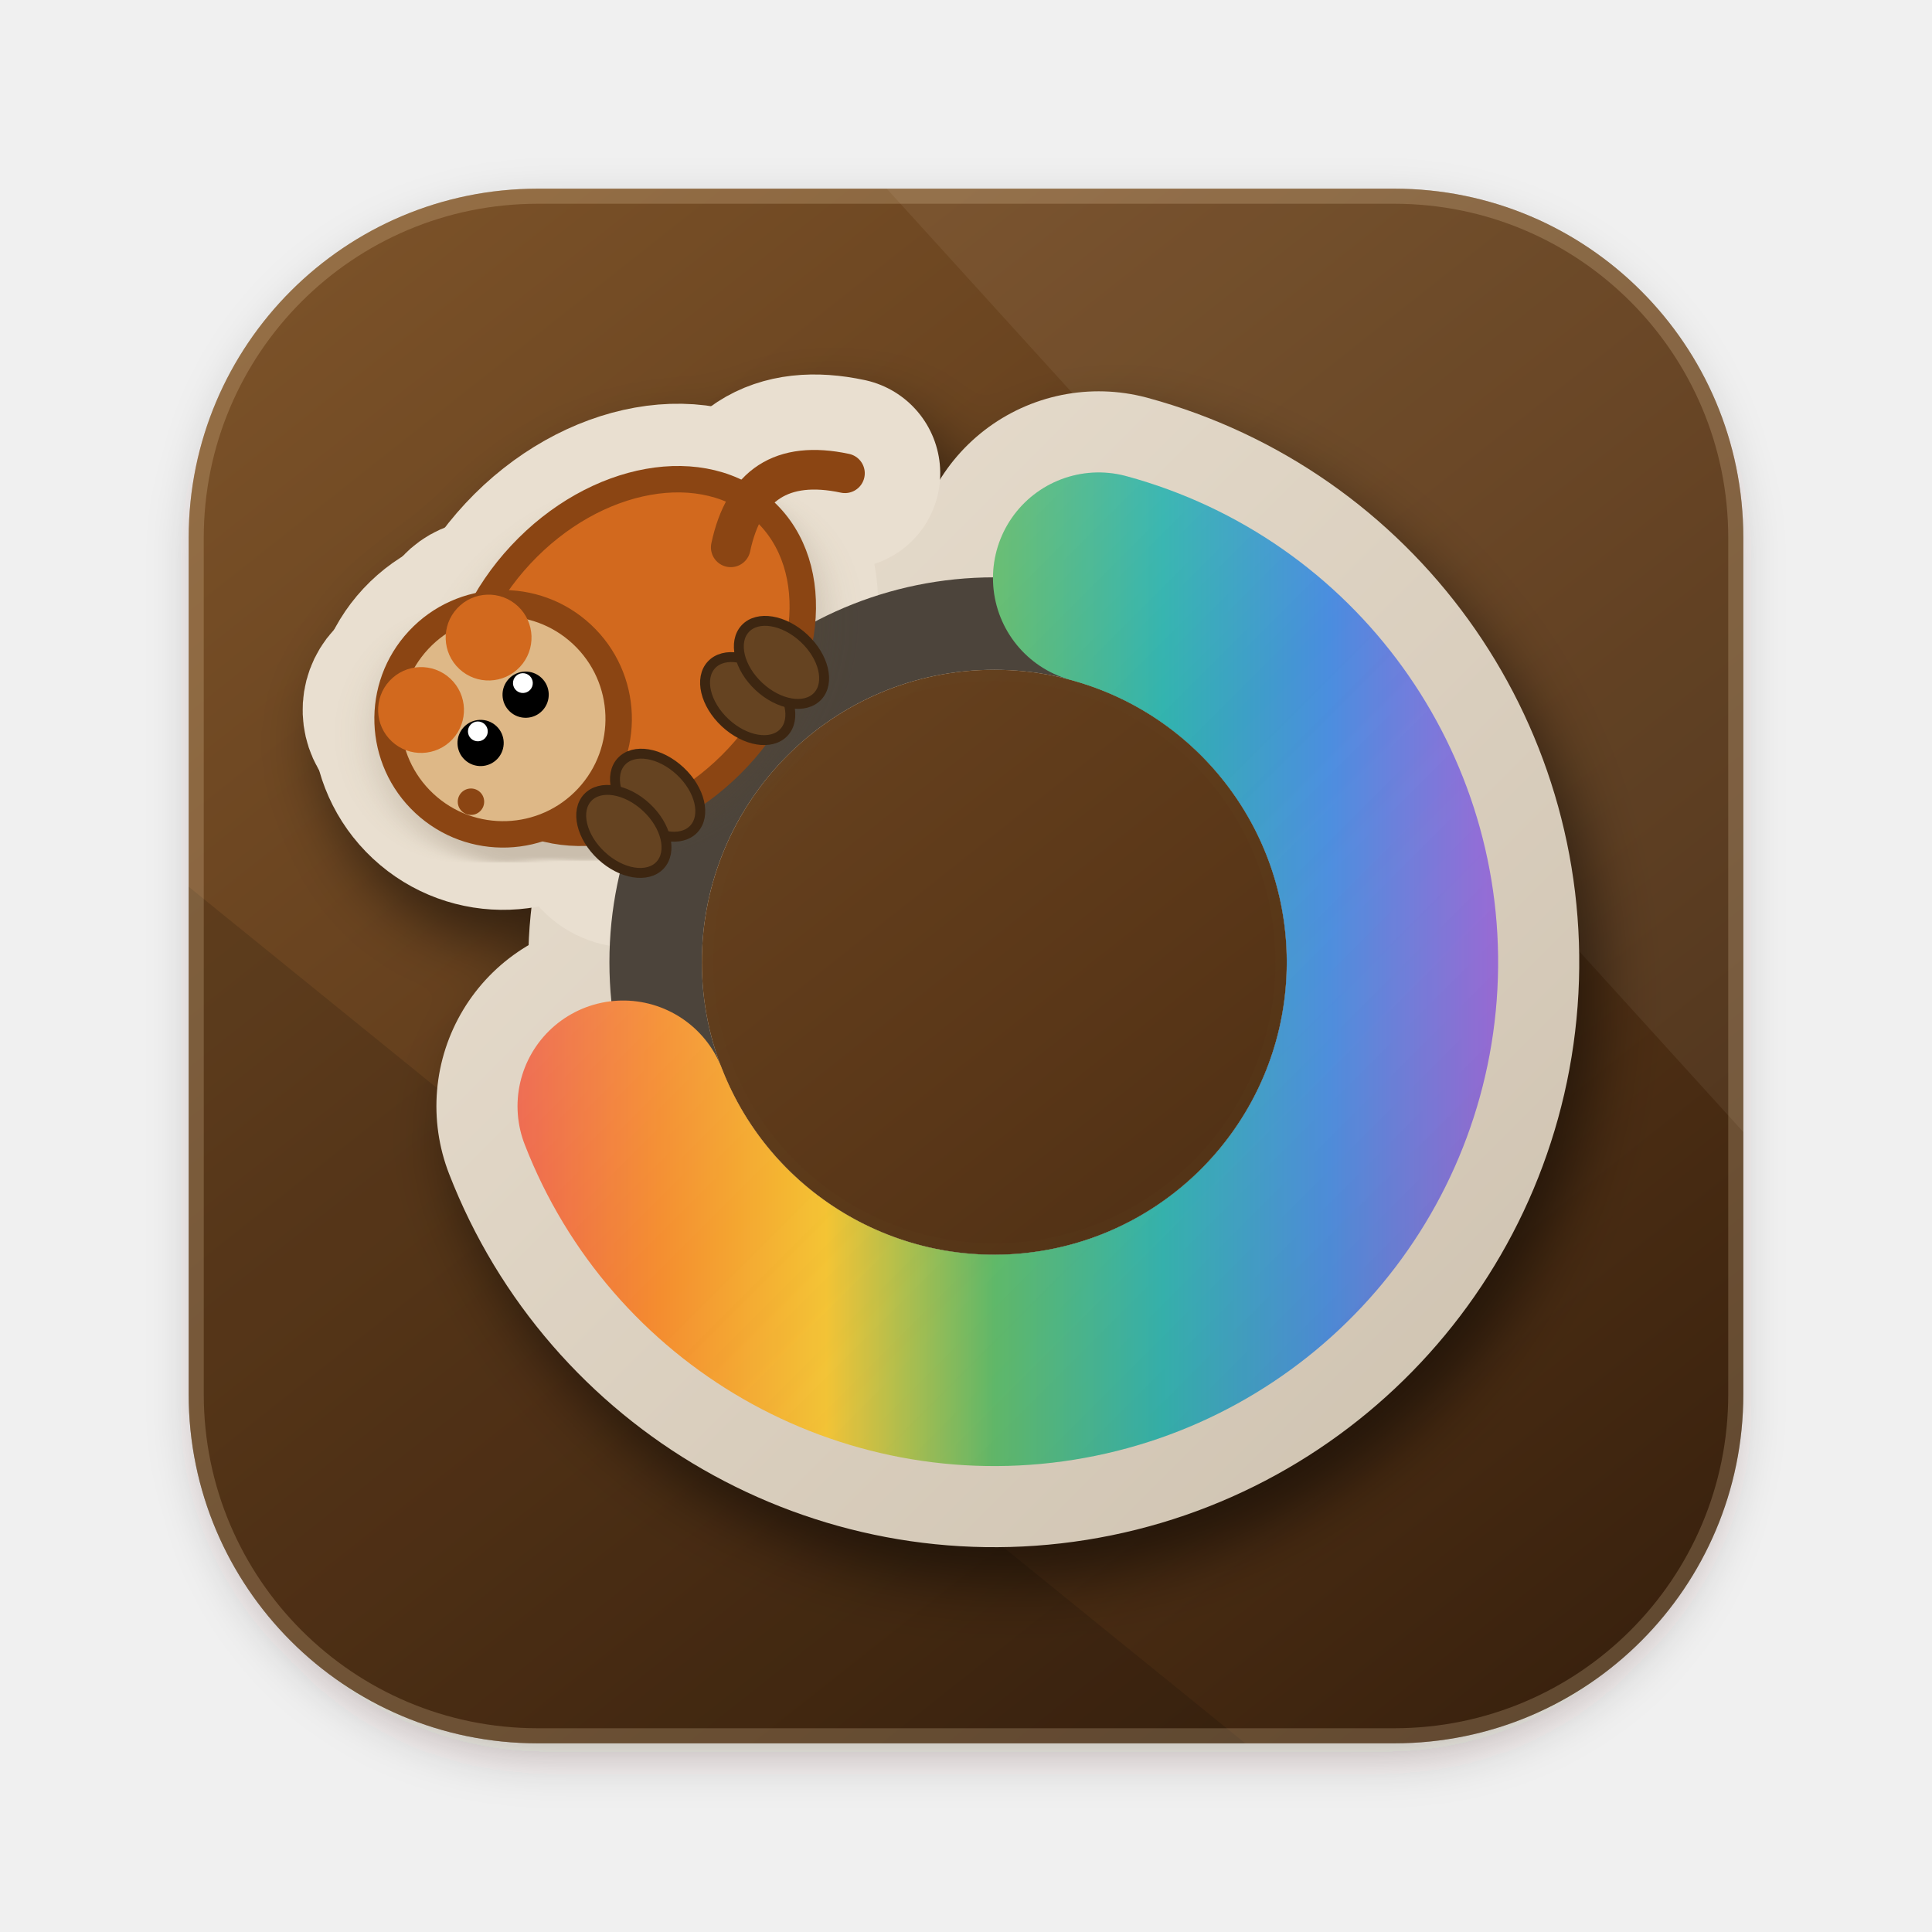
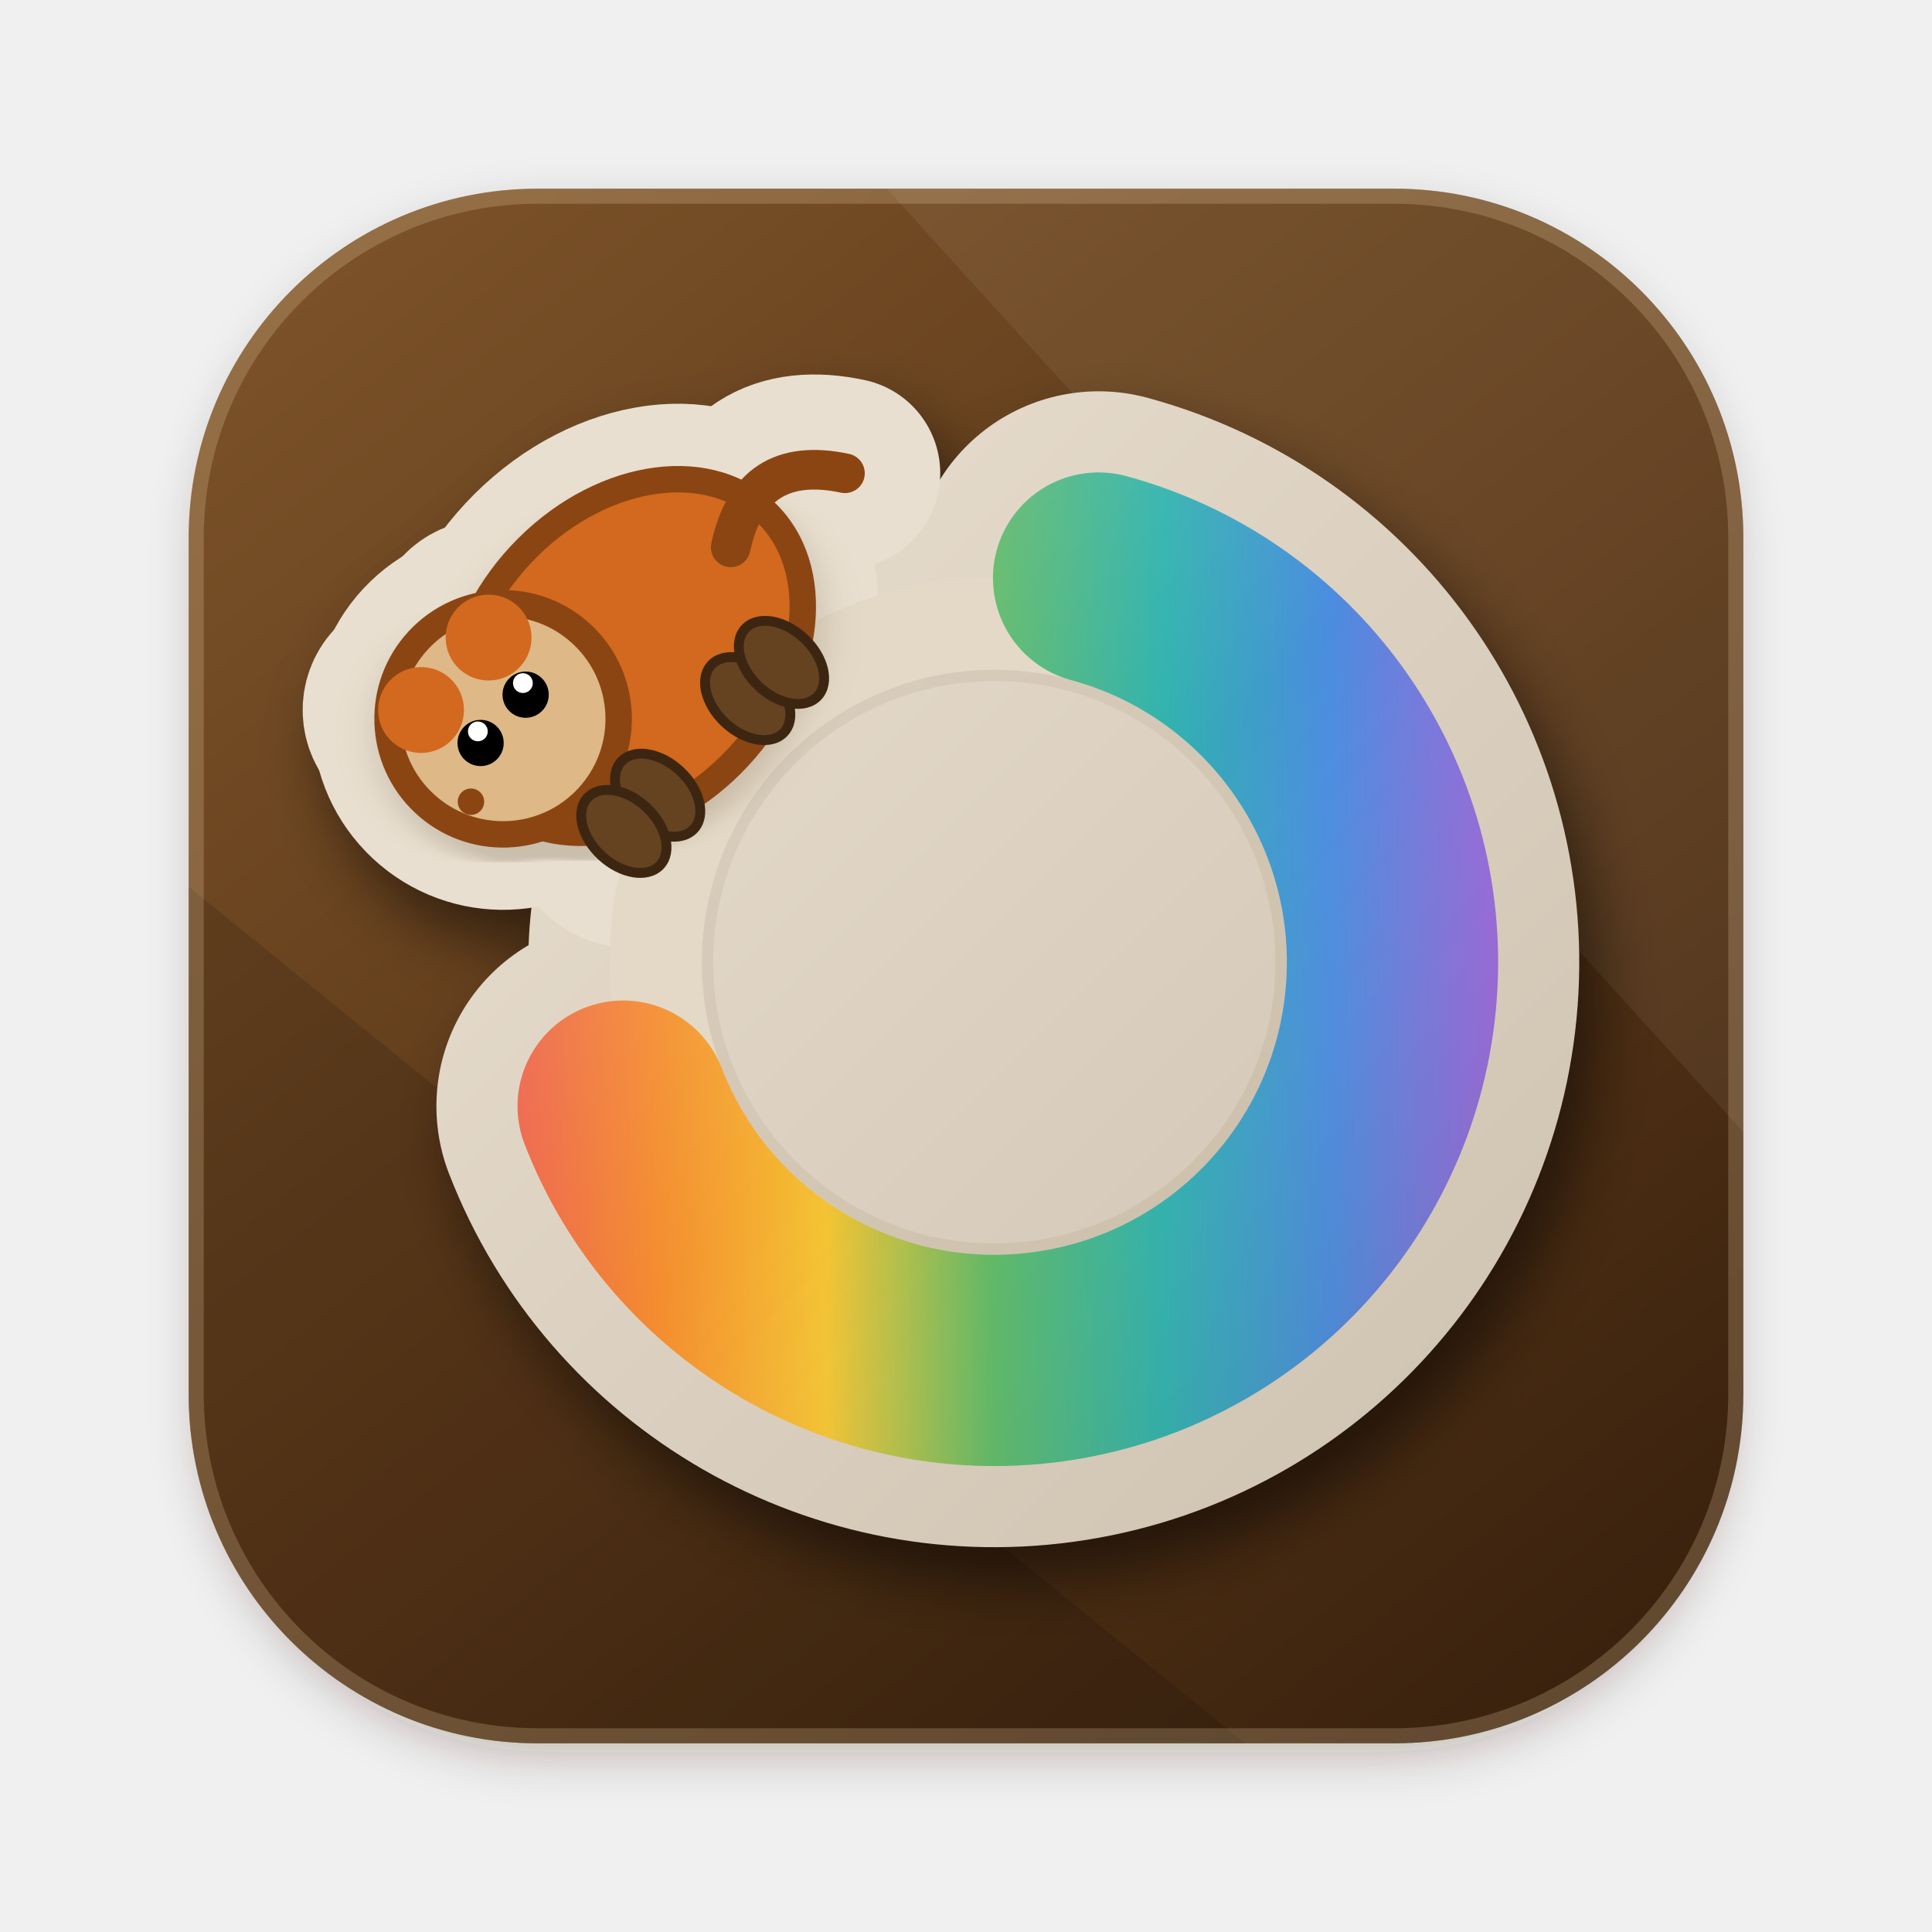
<svg xmlns="http://www.w3.org/2000/svg" viewBox="0 0 1024 1024">
  <defs>
    <linearGradient id="cwd-plate" x1="0.12" y1="0.02" x2="0.88" y2="0.98">
-       <stop offset="0" stop-color="#7a5128" />
-       <stop offset="0.55" stop-color="#5a3718" />
-       <stop offset="1" stop-color="#3a220e" />
-     </linearGradient>
-     <linearGradient id="cwd-plateface" x1="198.9" y1="116.5" x2="825.1" y2="907.5" gradientUnits="userSpaceOnUse">
      <stop offset="0" stop-color="#7a5128" />
      <stop offset="0.55" stop-color="#5a3718" />
      <stop offset="1" stop-color="#3a220e" />
    </linearGradient>
    <clipPath id="cwd-clip">
      <rect x="100" y="100" width="824" height="824" rx="185" />
    </clipPath>
    <filter id="cwd-drop" x="-10%" y="-10%" width="120%" height="125%">
      <feGaussianBlur stdDeviation="14" />
    </filter>
    <filter id="cwd-blur" x="-25%" y="-25%" width="150%" height="150%">
      <feGaussianBlur stdDeviation="16" />
    </filter>
    <filter id="cwd-hsoft" x="-30%" y="-40%" width="160%" height="180%">
      <feGaussianBlur stdDeviation="0.45" />
    </filter>
    <linearGradient id="cwd-sticker" x1="260" y1="243" x2="794" y2="777" gradientUnits="userSpaceOnUse">
      <stop offset="0" stop-color="#e9dfd0" />
      <stop offset="1" stop-color="#cfc3b1" />
    </linearGradient>
    <radialGradient id="cwd-face" cx="480.5" cy="455.8" r="217" gradientUnits="userSpaceOnUse">
-       <stop offset="0" stop-color="#3a342e" />
-       <stop offset="1" stop-color="#2b2622" />
+       <stop offset="0" stop-color="#e9dfd0" />
+       <stop offset="1" stop-color="#cfc3b1" />
    </radialGradient>
    <linearGradient id="cwd-band" x1="260" y1="0" x2="794" y2="0" gradientUnits="userSpaceOnUse">
      <stop offset="0%" stop-color="#ec5a4b" />
      <stop offset="16.7%" stop-color="#f48d2f" />
      <stop offset="33.3%" stop-color="#f4c332" />
      <stop offset="50%" stop-color="#5cb866" />
      <stop offset="66.7%" stop-color="#2fb2ad" />
      <stop offset="83.3%" stop-color="#4a8ddf" />
      <stop offset="100%" stop-color="#9868d8" />
    </linearGradient>
    <linearGradient id="cwd-bandlit" x1="260" y1="243" x2="794" y2="777" gradientUnits="userSpaceOnUse">
      <stop offset="0" stop-color="#fff" stop-opacity="0.22" />
      <stop offset="0.5" stop-color="#fff" stop-opacity="0" />
      <stop offset="1" stop-color="#2a1204" stop-opacity="0.12" />
    </linearGradient>
  </defs>
  <rect x="108" y="114" width="808" height="814" rx="182" fill="#3b2410" fill-opacity="0.3" filter="url(#cwd-drop)" />
  <g clip-path="url(#cwd-clip)">
    <rect x="100" y="100" width="824" height="824" fill="url(#cwd-plate)" />
    <path d="M470 100L924 100L924 600Z" fill="#ffe9c8" fill-opacity="0.07" />
    <path d="M100 470L100 924L660 924Z" fill="#000000" fill-opacity="0.14" />
    <g opacity="0.5" transform="translate(10 18)" filter="url(#cwd-blur)">
      <circle cx="527" cy="510" r="247" fill="#000000" />
      <path d="M582.3 306.4A211 211 0 1 1 330.3 586.3" fill="none" stroke="#000000" stroke-width="198" stroke-linecap="round" />
      <g transform="translate(333.6 347.7) rotate(313) scale(17.5 17.5)">
        <g fill="#000000" stroke="#000000" stroke-width="4.571" stroke-linejoin="round">
          <ellipse cx="0" cy="0" rx="6" ry="4.5" />
          <circle cx="-4" cy="-1.5" r="3.5" />
          <circle cx="-5.5" cy="-3.5" r="1.3" />
          <circle cx="-2.5" cy="-3.5" r="1.3" />
          <ellipse cx="-3.25" cy="3.5" rx="1.9" ry="1.65" />
          <ellipse cx="2.25" cy="3.5" rx="1.9" ry="1.65" />
        </g>
        <path d="M 4.5 0 Q 7 -1.5 8.5 1" fill="none" stroke="#000000" stroke-width="5.771" stroke-linecap="round" />
      </g>
    </g>
  </g>
  <rect x="104" y="104" width="816" height="816" rx="181" fill="none" stroke="#f3d9ae" stroke-opacity="0.22" stroke-width="8" />
  <g>
    <circle cx="527" cy="510" r="247" fill="url(#cwd-sticker)" />
    <path d="M582.3 306.4A211 211 0 1 1 330.3 586.3" fill="none" stroke="url(#cwd-sticker)" stroke-width="198" stroke-linecap="round" />
    <g transform="translate(333.6 347.7) rotate(313) scale(17.5 17.5)">
      <g fill="url(#cwd-sticker)" stroke="url(#cwd-sticker)" stroke-width="4.571" stroke-linejoin="round">
        <ellipse cx="0" cy="0" rx="6" ry="4.5" />
        <circle cx="-4" cy="-1.5" r="3.5" />
        <circle cx="-5.5" cy="-3.5" r="1.3" />
        <circle cx="-2.5" cy="-3.5" r="1.3" />
        <ellipse cx="-3.25" cy="3.5" rx="1.9" ry="1.65" />
        <ellipse cx="2.25" cy="3.5" rx="1.9" ry="1.65" />
      </g>
      <path d="M 4.5 0 Q 7 -1.5 8.5 1" fill="none" stroke="url(#cwd-sticker)" stroke-width="5.771" stroke-linecap="round" />
    </g>
  </g>
-   <circle cx="527" cy="510" r="179.5" fill="none" stroke="#4c443b" stroke-width="49" />
-   <circle cx="527" cy="510" r="155" fill="url(#cwd-plateface)" />
+   <circle cx="527" cy="510" r="179.5" fill="none" stroke="#e4d9c6" stroke-width="49" />
+   <circle cx="527" cy="510" r="155" fill="url(#cwd-sticker)" />
  <circle cx="527" cy="510" r="152" fill="none" stroke="#6e4c2e" stroke-opacity="0.08" stroke-width="6" />
  <path d="M582.3 306.4A211 211 0 1 1 330.3 586.3" fill="none" stroke="url(#cwd-band)" stroke-width="112" stroke-linecap="round" />
  <path d="M582.3 306.4A211 211 0 1 1 330.3 586.3" fill="none" stroke="url(#cwd-bandlit)" stroke-width="112" stroke-linecap="round" />
  <g transform="translate(333.6 347.7) rotate(313) scale(17.5 17.5)">
    <g transform="translate(-0.25 0.4)" fill="#5b4a32" opacity="0.22" filter="url(#cwd-hsoft)">
      <ellipse cx="0" cy="0" rx="6.4" ry="4.9" />
      <circle cx="-4" cy="-1.5" r="3.9" />
    </g>
    <ellipse cx="0" cy="0" rx="6" ry="4.5" fill="#D2691E" stroke="#8B4513" stroke-width="0.8" />
    <circle cx="-4" cy="-1.5" r="3.5" fill="#DEB887" stroke="#8B4513" stroke-width="0.8" />
    <circle cx="-5.5" cy="-3.5" r="1.3" fill="#D2691E" />
    <circle cx="-2.5" cy="-3.5" r="1.3" fill="#D2691E" />
    <circle cx="-5" cy="-1.5" r="0.7" fill="#000" />
    <circle cx="-3" cy="-1.5" r="0.7" fill="#000" />
    <circle cx="-4.8" cy="-1.8" r="0.3" fill="#fff" />
    <circle cx="-2.8" cy="-1.8" r="0.3" fill="#fff" />
    <circle cx="-6.5" cy="-0.5" r="0.4" fill="#8B4513" />
    <g>
      <ellipse cx="-2.5" cy="3.5" rx="1" ry="1.5" fill="#654321" stroke="#3D2611" stroke-width="0.3" />
      <ellipse cx="-4" cy="3.5" rx="1" ry="1.5" fill="#654321" stroke="#3D2611" stroke-width="0.3" />
      <ellipse cx="1.5" cy="3.5" rx="1" ry="1.5" fill="#654321" stroke="#3D2611" stroke-width="0.3" />
      <ellipse cx="3" cy="3.5" rx="1" ry="1.5" fill="#654321" stroke="#3D2611" stroke-width="0.3" />
    </g>
    <path d="M 4.5 0 Q 7 -1.5 8.5 1" stroke="#8B4513" stroke-width="1.2" fill="none" stroke-linecap="round" />
  </g>
</svg>
